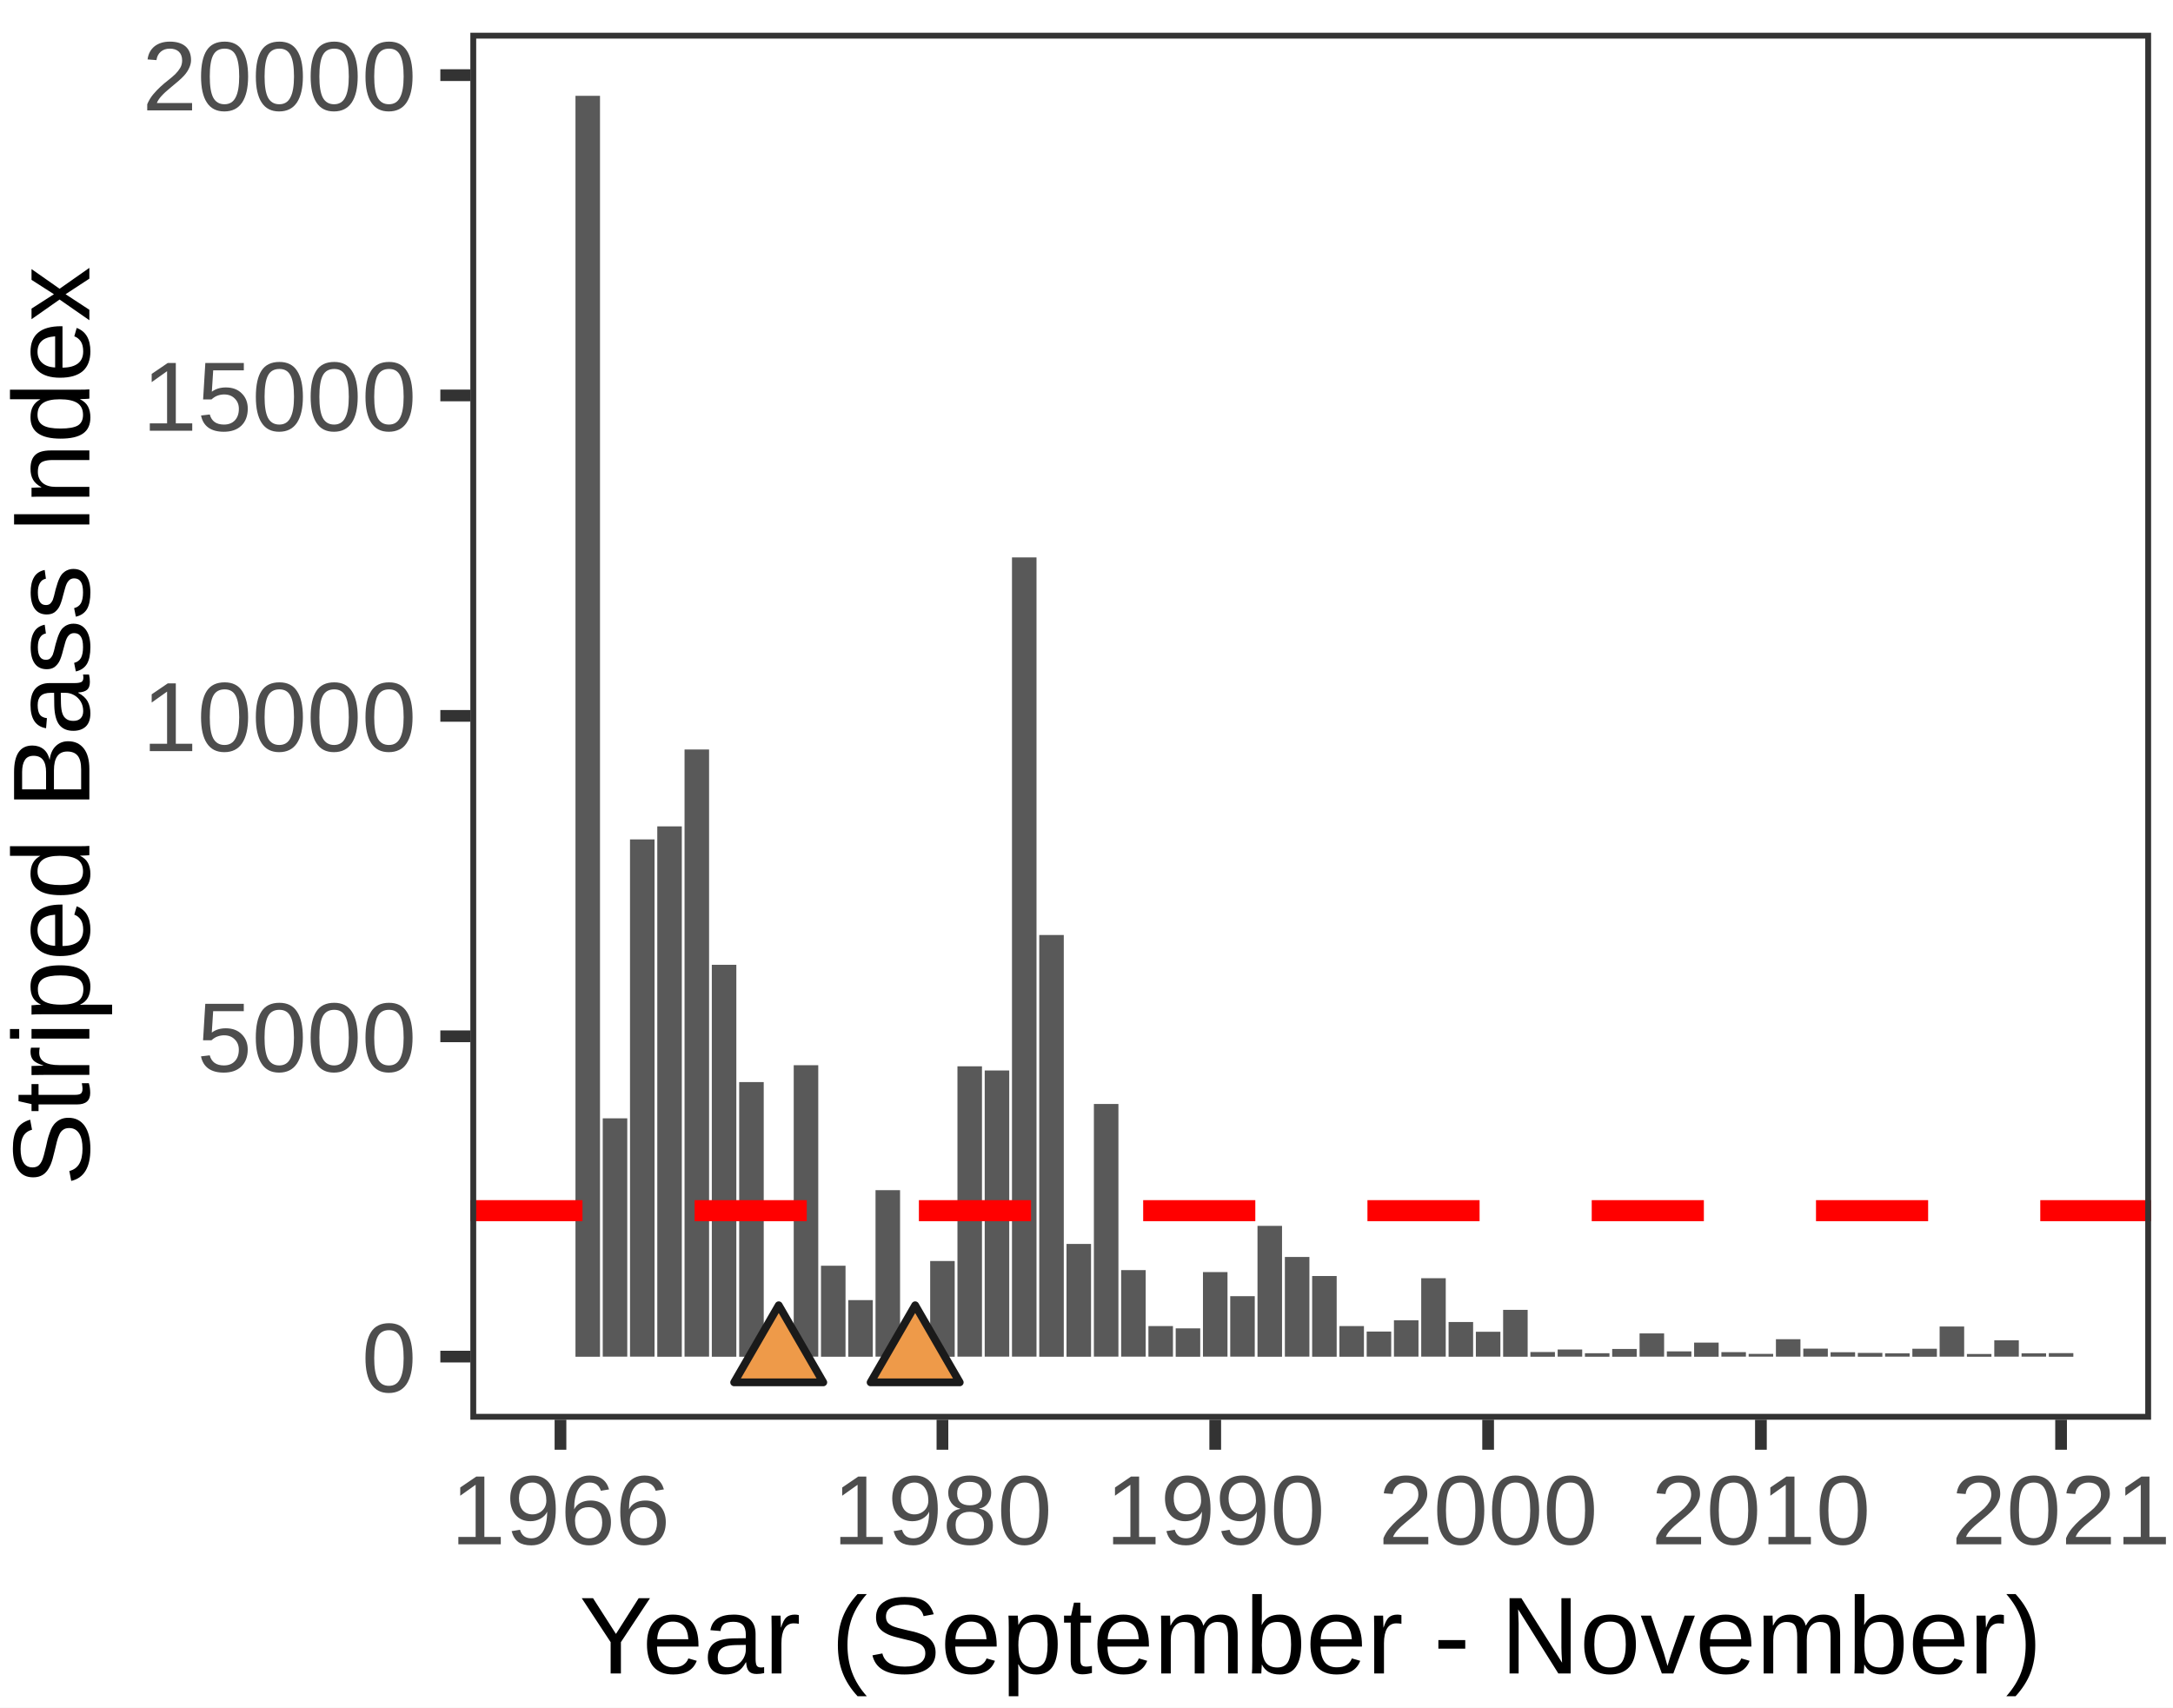
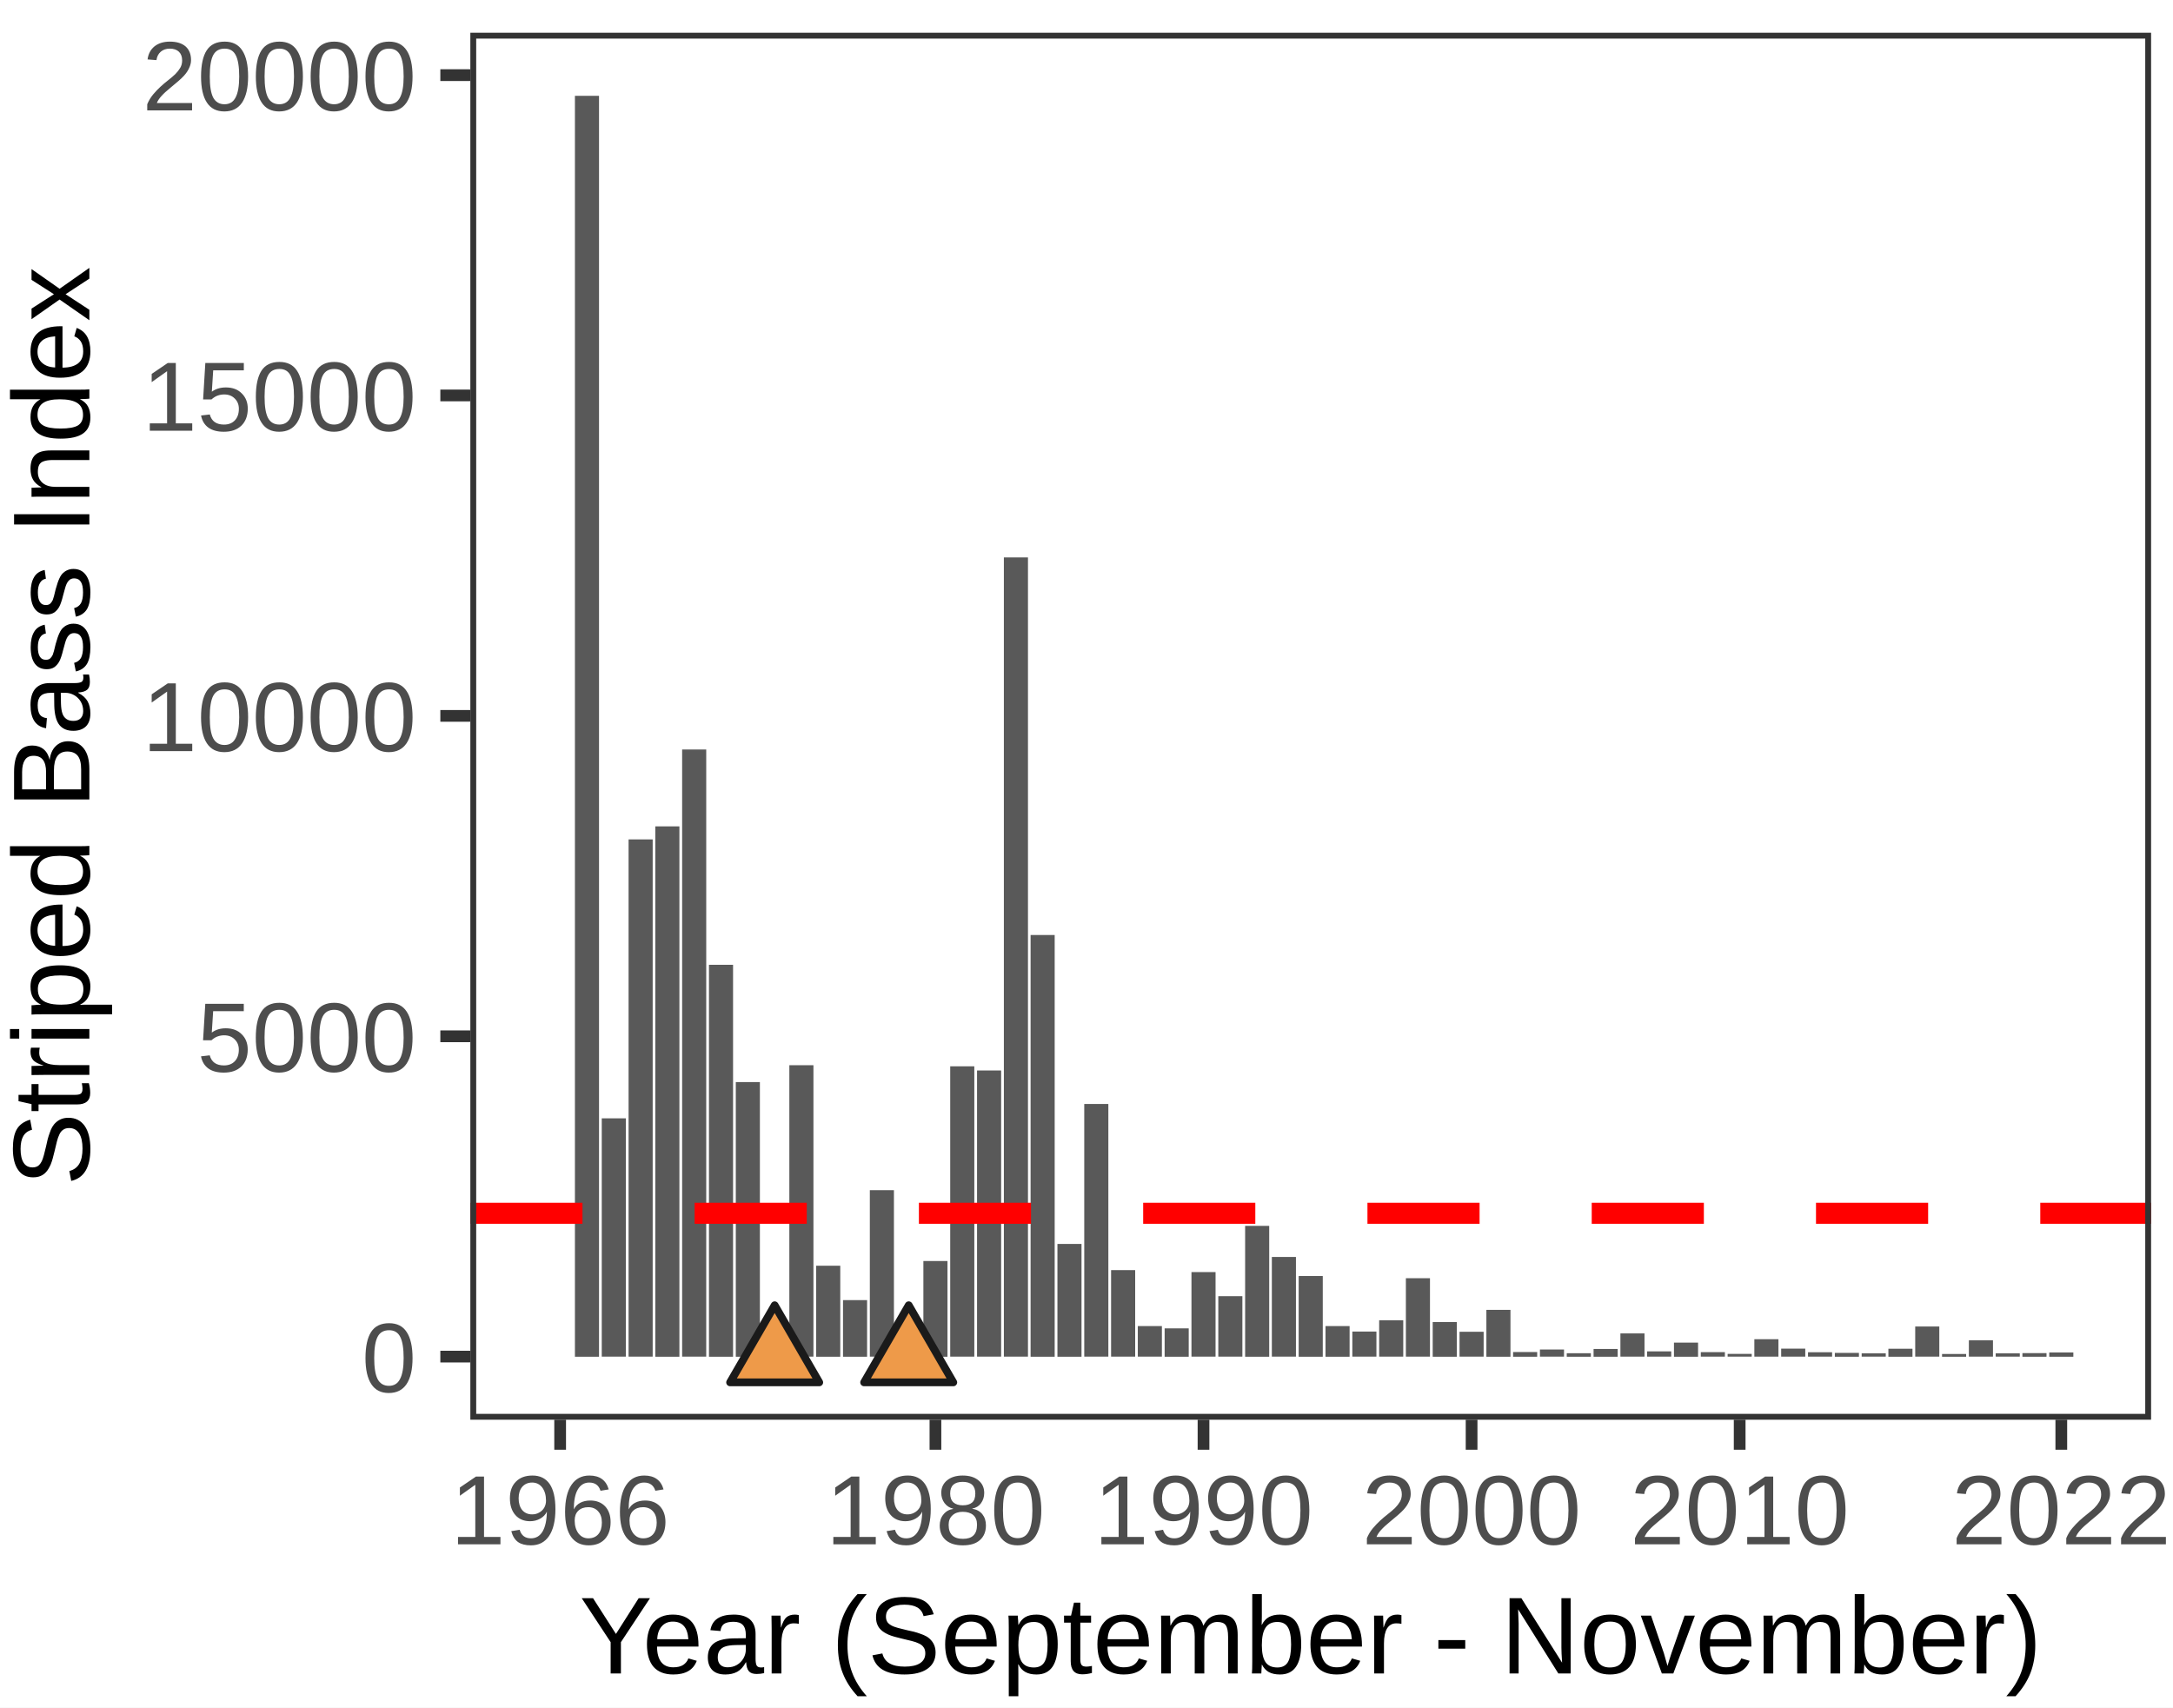
<svg xmlns="http://www.w3.org/2000/svg" class="svglite" width="198.43pt" height="155.91pt" viewBox="0 0 198.43 155.91">
  <defs>
    <style type="text/css">
    .svglite line, .svglite polyline, .svglite polygon, .svglite path, .svglite rect, .svglite circle {
      fill: none;
      stroke: #000000;
      stroke-linecap: round;
      stroke-linejoin: round;
      stroke-miterlimit: 10.00;
    }
    .svglite text {
      white-space: pre;
    }
  </style>
  </defs>
  <rect width="100%" height="100%" style="stroke: none; fill: #FFFFFF;" />
  <defs>
    <clipPath id="cpMC4wMHwxOTguNDN8MC4wMHwxNTUuOTE=">
      <rect x="0.00" y="0.00" width="198.43" height="155.91" />
    </clipPath>
  </defs>
  <g clip-path="url(#cpMC4wMHwxOTguNDN8MC4wMHwxNTUuOTE=)">
    <rect x="0.00" y="0.00" width="198.43" height="155.91" style="stroke-width: 1.07; stroke: #FFFFFF; fill: #FFFFFF;" />
  </g>
  <defs>
    <clipPath id="cpNDIuOTV8MTk2LjQzfDIuOTl8MTI5LjY0">
      <rect x="42.95" y="2.99" width="153.48" height="126.65" />
    </clipPath>
  </defs>
  <g clip-path="url(#cpNDIuOTV8MTk2LjQzfDIuOTl8MTI5LjY0)">
    <rect x="42.95" y="2.99" width="153.48" height="126.65" style="stroke-width: 1.07; stroke: none; fill: #FFFFFF;" />
-     <rect x="52.55" y="8.75" width="2.24" height="115.14" style="stroke-width: 1.07; stroke: none; stroke-linecap: square; stroke-linejoin: miter; fill: #595959;" />
-     <rect x="55.04" y="102.12" width="2.24" height="21.76" style="stroke-width: 1.07; stroke: none; stroke-linecap: square; stroke-linejoin: miter; fill: #595959;" />
-     <rect x="57.53" y="76.65" width="2.24" height="47.23" style="stroke-width: 1.07; stroke: none; stroke-linecap: square; stroke-linejoin: miter; fill: #595959;" />
-     <rect x="60.02" y="75.46" width="2.24" height="48.43" style="stroke-width: 1.07; stroke: none; stroke-linecap: square; stroke-linejoin: miter; fill: #595959;" />
-     <rect x="62.51" y="68.44" width="2.24" height="55.44" style="stroke-width: 1.07; stroke: none; stroke-linecap: square; stroke-linejoin: miter; fill: #595959;" />
-     <rect x="65.00" y="88.10" width="2.24" height="35.79" style="stroke-width: 1.07; stroke: none; stroke-linecap: square; stroke-linejoin: miter; fill: #595959;" />
-     <rect x="67.50" y="98.81" width="2.24" height="25.08" style="stroke-width: 1.07; stroke: none; stroke-linecap: square; stroke-linejoin: miter; fill: #595959;" />
-     <rect x="72.48" y="97.27" width="2.24" height="26.61" style="stroke-width: 1.07; stroke: none; stroke-linecap: square; stroke-linejoin: miter; fill: #595959;" />
-     <rect x="74.97" y="115.58" width="2.24" height="8.31" style="stroke-width: 1.07; stroke: none; stroke-linecap: square; stroke-linejoin: miter; fill: #595959;" />
-     <rect x="77.46" y="118.72" width="2.24" height="5.17" style="stroke-width: 1.07; stroke: none; stroke-linecap: square; stroke-linejoin: miter; fill: #595959;" />
-     <rect x="79.95" y="108.68" width="2.24" height="15.20" style="stroke-width: 1.07; stroke: none; stroke-linecap: square; stroke-linejoin: miter; fill: #595959;" />
-     <rect x="84.94" y="115.15" width="2.24" height="8.74" style="stroke-width: 1.07; stroke: none; stroke-linecap: square; stroke-linejoin: miter; fill: #595959;" />
-     <rect x="87.43" y="97.37" width="2.24" height="26.51" style="stroke-width: 1.07; stroke: none; stroke-linecap: square; stroke-linejoin: miter; fill: #595959;" />
-     <rect x="89.92" y="97.75" width="2.24" height="26.13" style="stroke-width: 1.07; stroke: none; stroke-linecap: square; stroke-linejoin: miter; fill: #595959;" />
-     <rect x="92.41" y="50.90" width="2.24" height="72.98" style="stroke-width: 1.07; stroke: none; stroke-linecap: square; stroke-linejoin: miter; fill: #595959;" />
-     <rect x="94.90" y="85.38" width="2.24" height="38.51" style="stroke-width: 1.07; stroke: none; stroke-linecap: square; stroke-linejoin: miter; fill: #595959;" />
-     <rect x="97.39" y="113.59" width="2.24" height="10.30" style="stroke-width: 1.07; stroke: none; stroke-linecap: square; stroke-linejoin: miter; fill: #595959;" />
-     <rect x="99.89" y="100.81" width="2.24" height="23.07" style="stroke-width: 1.07; stroke: none; stroke-linecap: square; stroke-linejoin: miter; fill: #595959;" />
-     <rect x="102.38" y="115.98" width="2.24" height="7.90" style="stroke-width: 1.07; stroke: none; stroke-linecap: square; stroke-linejoin: miter; fill: #595959;" />
-     <rect x="104.87" y="121.09" width="2.24" height="2.79" style="stroke-width: 1.07; stroke: none; stroke-linecap: square; stroke-linejoin: miter; fill: #595959;" />
-     <rect x="107.36" y="121.30" width="2.24" height="2.59" style="stroke-width: 1.07; stroke: none; stroke-linecap: square; stroke-linejoin: miter; fill: #595959;" />
-     <rect x="109.85" y="116.16" width="2.24" height="7.72" style="stroke-width: 1.07; stroke: none; stroke-linecap: square; stroke-linejoin: miter; fill: #595959;" />
-     <rect x="112.34" y="118.36" width="2.24" height="5.52" style="stroke-width: 1.07; stroke: none; stroke-linecap: square; stroke-linejoin: miter; fill: #595959;" />
-     <rect x="114.83" y="111.94" width="2.24" height="11.95" style="stroke-width: 1.07; stroke: none; stroke-linecap: square; stroke-linejoin: miter; fill: #595959;" />
-     <rect x="117.33" y="114.78" width="2.24" height="9.10" style="stroke-width: 1.07; stroke: none; stroke-linecap: square; stroke-linejoin: miter; fill: #595959;" />
-     <rect x="119.82" y="116.52" width="2.24" height="7.37" style="stroke-width: 1.07; stroke: none; stroke-linecap: square; stroke-linejoin: miter; fill: #595959;" />
-     <rect x="122.31" y="121.09" width="2.24" height="2.80" style="stroke-width: 1.07; stroke: none; stroke-linecap: square; stroke-linejoin: miter; fill: #595959;" />
-     <rect x="124.80" y="121.59" width="2.24" height="2.29" style="stroke-width: 1.07; stroke: none; stroke-linecap: square; stroke-linejoin: miter; fill: #595959;" />
-     <rect x="127.29" y="120.56" width="2.24" height="3.32" style="stroke-width: 1.07; stroke: none; stroke-linecap: square; stroke-linejoin: miter; fill: #595959;" />
-     <rect x="129.78" y="116.72" width="2.24" height="7.16" style="stroke-width: 1.07; stroke: none; stroke-linecap: square; stroke-linejoin: miter; fill: #595959;" />
-     <rect x="132.28" y="120.72" width="2.24" height="3.17" style="stroke-width: 1.07; stroke: none; stroke-linecap: square; stroke-linejoin: miter; fill: #595959;" />
-     <rect x="134.77" y="121.61" width="2.24" height="2.27" style="stroke-width: 1.07; stroke: none; stroke-linecap: square; stroke-linejoin: miter; fill: #595959;" />
-     <rect x="137.26" y="119.61" width="2.24" height="4.28" style="stroke-width: 1.07; stroke: none; stroke-linecap: square; stroke-linejoin: miter; fill: #595959;" />
-     <rect x="139.75" y="123.46" width="2.24" height="0.43" style="stroke-width: 1.07; stroke: none; stroke-linecap: square; stroke-linejoin: miter; fill: #595959;" />
-     <rect x="142.24" y="123.23" width="2.24" height="0.65" style="stroke-width: 1.07; stroke: none; stroke-linecap: square; stroke-linejoin: miter; fill: #595959;" />
-     <rect x="144.73" y="123.57" width="2.24" height="0.32" style="stroke-width: 1.07; stroke: none; stroke-linecap: square; stroke-linejoin: miter; fill: #595959;" />
-     <rect x="147.22" y="123.18" width="2.24" height="0.71" style="stroke-width: 1.07; stroke: none; stroke-linecap: square; stroke-linejoin: miter; fill: #595959;" />
-     <rect x="149.72" y="121.76" width="2.24" height="2.12" style="stroke-width: 1.07; stroke: none; stroke-linecap: square; stroke-linejoin: miter; fill: #595959;" />
-     <rect x="152.21" y="123.40" width="2.24" height="0.48" style="stroke-width: 1.07; stroke: none; stroke-linecap: square; stroke-linejoin: miter; fill: #595959;" />
-     <rect x="154.70" y="122.60" width="2.24" height="1.29" style="stroke-width: 1.07; stroke: none; stroke-linecap: square; stroke-linejoin: miter; fill: #595959;" />
-     <rect x="157.19" y="123.47" width="2.24" height="0.41" style="stroke-width: 1.07; stroke: none; stroke-linecap: square; stroke-linejoin: miter; fill: #595959;" />
-     <rect x="159.68" y="123.63" width="2.24" height="0.25" style="stroke-width: 1.07; stroke: none; stroke-linecap: square; stroke-linejoin: miter; fill: #595959;" />
-     <rect x="162.17" y="122.29" width="2.24" height="1.59" style="stroke-width: 1.07; stroke: none; stroke-linecap: square; stroke-linejoin: miter; fill: #595959;" />
-     <rect x="164.67" y="123.15" width="2.24" height="0.73" style="stroke-width: 1.07; stroke: none; stroke-linecap: square; stroke-linejoin: miter; fill: #595959;" />
-     <rect x="167.16" y="123.48" width="2.24" height="0.40" style="stroke-width: 1.07; stroke: none; stroke-linecap: square; stroke-linejoin: miter; fill: #595959;" />
-     <rect x="169.65" y="123.54" width="2.24" height="0.35" style="stroke-width: 1.07; stroke: none; stroke-linecap: square; stroke-linejoin: miter; fill: #595959;" />
-     <rect x="172.14" y="123.58" width="2.24" height="0.30" style="stroke-width: 1.07; stroke: none; stroke-linecap: square; stroke-linejoin: miter; fill: #595959;" />
-     <rect x="174.63" y="123.16" width="2.24" height="0.73" style="stroke-width: 1.07; stroke: none; stroke-linecap: square; stroke-linejoin: miter; fill: #595959;" />
-     <rect x="177.12" y="121.13" width="2.24" height="2.75" style="stroke-width: 1.07; stroke: none; stroke-linecap: square; stroke-linejoin: miter; fill: #595959;" />
-     <rect x="179.61" y="123.64" width="2.24" height="0.25" style="stroke-width: 1.07; stroke: none; stroke-linecap: square; stroke-linejoin: miter; fill: #595959;" />
-     <rect x="182.11" y="122.39" width="2.24" height="1.49" style="stroke-width: 1.07; stroke: none; stroke-linecap: square; stroke-linejoin: miter; fill: #595959;" />
-     <rect x="184.60" y="123.58" width="2.24" height="0.30" style="stroke-width: 1.07; stroke: none; stroke-linecap: square; stroke-linejoin: miter; fill: #595959;" />
-     <rect x="187.09" y="123.56" width="2.24" height="0.33" style="stroke-width: 1.07; stroke: none; stroke-linecap: square; stroke-linejoin: miter; fill: #595959;" />
-     <polygon points="71.11,119.19 75.18,126.23 67.04,126.23 " style="stroke-width: 0.71; stroke: #1A1A1A; fill: #EE9A49;" />
-     <polygon points="83.57,119.19 87.64,126.23 79.50,126.23 " style="stroke-width: 0.71; stroke: #1A1A1A; fill: #EE9A49;" />
-     <line x1="42.95" y1="110.55" x2="196.43" y2="110.55" style="stroke-width: 1.92; stroke: #FF0000; stroke-dasharray: 10.24,10.24; stroke-linecap: butt;" />
+     <rect x="52.50" y="8.75" width="2.20" height="115.14" style="stroke-width: 1.07; stroke: none; stroke-linecap: butt; stroke-linejoin: miter; fill: #595959;" />
+     <rect x="54.95" y="102.12" width="2.20" height="21.76" style="stroke-width: 1.07; stroke: none; stroke-linecap: butt; stroke-linejoin: miter; fill: #595959;" />
+     <rect x="57.40" y="76.65" width="2.20" height="47.23" style="stroke-width: 1.07; stroke: none; stroke-linecap: butt; stroke-linejoin: miter; fill: #595959;" />
+     <rect x="59.84" y="75.46" width="2.20" height="48.43" style="stroke-width: 1.07; stroke: none; stroke-linecap: butt; stroke-linejoin: miter; fill: #595959;" />
+     <rect x="62.29" y="68.44" width="2.20" height="55.44" style="stroke-width: 1.07; stroke: none; stroke-linecap: butt; stroke-linejoin: miter; fill: #595959;" />
+     <rect x="64.74" y="88.10" width="2.20" height="35.79" style="stroke-width: 1.07; stroke: none; stroke-linecap: butt; stroke-linejoin: miter; fill: #595959;" />
+     <rect x="67.19" y="98.81" width="2.20" height="25.08" style="stroke-width: 1.07; stroke: none; stroke-linecap: butt; stroke-linejoin: miter; fill: #595959;" />
+     <rect x="72.08" y="97.27" width="2.20" height="26.61" style="stroke-width: 1.07; stroke: none; stroke-linecap: butt; stroke-linejoin: miter; fill: #595959;" />
+     <rect x="74.53" y="115.58" width="2.20" height="8.31" style="stroke-width: 1.07; stroke: none; stroke-linecap: butt; stroke-linejoin: miter; fill: #595959;" />
+     <rect x="76.98" y="118.72" width="2.20" height="5.17" style="stroke-width: 1.07; stroke: none; stroke-linecap: butt; stroke-linejoin: miter; fill: #595959;" />
+     <rect x="79.43" y="108.68" width="2.20" height="15.20" style="stroke-width: 1.07; stroke: none; stroke-linecap: butt; stroke-linejoin: miter; fill: #595959;" />
+     <rect x="84.32" y="115.15" width="2.20" height="8.74" style="stroke-width: 1.07; stroke: none; stroke-linecap: butt; stroke-linejoin: miter; fill: #595959;" />
+     <rect x="86.77" y="97.37" width="2.20" height="26.51" style="stroke-width: 1.07; stroke: none; stroke-linecap: butt; stroke-linejoin: miter; fill: #595959;" />
+     <rect x="89.22" y="97.75" width="2.20" height="26.13" style="stroke-width: 1.07; stroke: none; stroke-linecap: butt; stroke-linejoin: miter; fill: #595959;" />
+     <rect x="91.67" y="50.90" width="2.20" height="72.98" style="stroke-width: 1.07; stroke: none; stroke-linecap: butt; stroke-linejoin: miter; fill: #595959;" />
+     <rect x="94.11" y="85.38" width="2.20" height="38.51" style="stroke-width: 1.07; stroke: none; stroke-linecap: butt; stroke-linejoin: miter; fill: #595959;" />
+     <rect x="96.56" y="113.59" width="2.20" height="10.30" style="stroke-width: 1.07; stroke: none; stroke-linecap: butt; stroke-linejoin: miter; fill: #595959;" />
+     <rect x="99.01" y="100.81" width="2.20" height="23.07" style="stroke-width: 1.07; stroke: none; stroke-linecap: butt; stroke-linejoin: miter; fill: #595959;" />
+     <rect x="101.46" y="115.98" width="2.20" height="7.90" style="stroke-width: 1.07; stroke: none; stroke-linecap: butt; stroke-linejoin: miter; fill: #595959;" />
+     <rect x="103.90" y="121.09" width="2.20" height="2.79" style="stroke-width: 1.07; stroke: none; stroke-linecap: butt; stroke-linejoin: miter; fill: #595959;" />
+     <rect x="106.35" y="121.30" width="2.20" height="2.59" style="stroke-width: 1.07; stroke: none; stroke-linecap: butt; stroke-linejoin: miter; fill: #595959;" />
+     <rect x="108.80" y="116.16" width="2.20" height="7.72" style="stroke-width: 1.07; stroke: none; stroke-linecap: butt; stroke-linejoin: miter; fill: #595959;" />
+     <rect x="111.25" y="118.36" width="2.20" height="5.52" style="stroke-width: 1.07; stroke: none; stroke-linecap: butt; stroke-linejoin: miter; fill: #595959;" />
+     <rect x="113.70" y="111.94" width="2.20" height="11.95" style="stroke-width: 1.07; stroke: none; stroke-linecap: butt; stroke-linejoin: miter; fill: #595959;" />
+     <rect x="116.14" y="114.78" width="2.20" height="9.10" style="stroke-width: 1.07; stroke: none; stroke-linecap: butt; stroke-linejoin: miter; fill: #595959;" />
+     <rect x="118.59" y="116.52" width="2.20" height="7.37" style="stroke-width: 1.07; stroke: none; stroke-linecap: butt; stroke-linejoin: miter; fill: #595959;" />
+     <rect x="121.04" y="121.09" width="2.20" height="2.80" style="stroke-width: 1.07; stroke: none; stroke-linecap: butt; stroke-linejoin: miter; fill: #595959;" />
+     <rect x="123.49" y="121.59" width="2.20" height="2.29" style="stroke-width: 1.07; stroke: none; stroke-linecap: butt; stroke-linejoin: miter; fill: #595959;" />
+     <rect x="125.94" y="120.56" width="2.20" height="3.32" style="stroke-width: 1.07; stroke: none; stroke-linecap: butt; stroke-linejoin: miter; fill: #595959;" />
+     <rect x="128.38" y="116.72" width="2.20" height="7.16" style="stroke-width: 1.07; stroke: none; stroke-linecap: butt; stroke-linejoin: miter; fill: #595959;" />
+     <rect x="130.83" y="120.72" width="2.20" height="3.17" style="stroke-width: 1.07; stroke: none; stroke-linecap: butt; stroke-linejoin: miter; fill: #595959;" />
+     <rect x="133.28" y="121.61" width="2.20" height="2.27" style="stroke-width: 1.07; stroke: none; stroke-linecap: butt; stroke-linejoin: miter; fill: #595959;" />
+     <rect x="135.73" y="119.61" width="2.20" height="4.28" style="stroke-width: 1.07; stroke: none; stroke-linecap: butt; stroke-linejoin: miter; fill: #595959;" />
+     <rect x="138.17" y="123.46" width="2.20" height="0.43" style="stroke-width: 1.07; stroke: none; stroke-linecap: butt; stroke-linejoin: miter; fill: #595959;" />
+     <rect x="140.62" y="123.23" width="2.20" height="0.65" style="stroke-width: 1.07; stroke: none; stroke-linecap: butt; stroke-linejoin: miter; fill: #595959;" />
+     <rect x="143.07" y="123.57" width="2.20" height="0.32" style="stroke-width: 1.07; stroke: none; stroke-linecap: butt; stroke-linejoin: miter; fill: #595959;" />
+     <rect x="145.52" y="123.18" width="2.20" height="0.71" style="stroke-width: 1.07; stroke: none; stroke-linecap: butt; stroke-linejoin: miter; fill: #595959;" />
+     <rect x="147.97" y="121.76" width="2.20" height="2.12" style="stroke-width: 1.07; stroke: none; stroke-linecap: butt; stroke-linejoin: miter; fill: #595959;" />
+     <rect x="150.41" y="123.40" width="2.20" height="0.48" style="stroke-width: 1.07; stroke: none; stroke-linecap: butt; stroke-linejoin: miter; fill: #595959;" />
+     <rect x="152.86" y="122.60" width="2.20" height="1.29" style="stroke-width: 1.07; stroke: none; stroke-linecap: butt; stroke-linejoin: miter; fill: #595959;" />
+     <rect x="155.31" y="123.47" width="2.20" height="0.41" style="stroke-width: 1.07; stroke: none; stroke-linecap: butt; stroke-linejoin: miter; fill: #595959;" />
+     <rect x="157.76" y="123.63" width="2.20" height="0.25" style="stroke-width: 1.07; stroke: none; stroke-linecap: butt; stroke-linejoin: miter; fill: #595959;" />
+     <rect x="160.20" y="122.29" width="2.20" height="1.59" style="stroke-width: 1.07; stroke: none; stroke-linecap: butt; stroke-linejoin: miter; fill: #595959;" />
+     <rect x="162.65" y="123.15" width="2.20" height="0.73" style="stroke-width: 1.07; stroke: none; stroke-linecap: butt; stroke-linejoin: miter; fill: #595959;" />
+     <rect x="165.10" y="123.48" width="2.20" height="0.40" style="stroke-width: 1.07; stroke: none; stroke-linecap: butt; stroke-linejoin: miter; fill: #595959;" />
+     <rect x="167.55" y="123.54" width="2.20" height="0.35" style="stroke-width: 1.07; stroke: none; stroke-linecap: butt; stroke-linejoin: miter; fill: #595959;" />
+     <rect x="170.00" y="123.58" width="2.20" height="0.30" style="stroke-width: 1.07; stroke: none; stroke-linecap: butt; stroke-linejoin: miter; fill: #595959;" />
+     <rect x="172.44" y="123.16" width="2.20" height="0.73" style="stroke-width: 1.07; stroke: none; stroke-linecap: butt; stroke-linejoin: miter; fill: #595959;" />
+     <rect x="174.89" y="121.13" width="2.20" height="2.75" style="stroke-width: 1.07; stroke: none; stroke-linecap: butt; stroke-linejoin: miter; fill: #595959;" />
+     <rect x="177.34" y="123.64" width="2.20" height="0.25" style="stroke-width: 1.07; stroke: none; stroke-linecap: butt; stroke-linejoin: miter; fill: #595959;" />
+     <rect x="179.79" y="122.39" width="2.20" height="1.49" style="stroke-width: 1.07; stroke: none; stroke-linecap: butt; stroke-linejoin: miter; fill: #595959;" />
+     <rect x="182.24" y="123.58" width="2.20" height="0.30" style="stroke-width: 1.07; stroke: none; stroke-linecap: butt; stroke-linejoin: miter; fill: #595959;" />
+     <rect x="184.68" y="123.56" width="2.20" height="0.33" style="stroke-width: 1.07; stroke: none; stroke-linecap: butt; stroke-linejoin: miter; fill: #595959;" />
+     <rect x="187.13" y="123.50" width="2.20" height="0.39" style="stroke-width: 1.07; stroke: none; stroke-linecap: butt; stroke-linejoin: miter; fill: #595959;" />
+     <polygon points="70.74,119.19 74.81,126.23 66.67,126.23 " style="stroke-width: 0.71; stroke: #1A1A1A; fill: #EE9A49;" />
+     <polygon points="82.98,119.19 87.05,126.23 78.91,126.23 " style="stroke-width: 0.71; stroke: #1A1A1A; fill: #EE9A49;" />
+     <line x1="42.95" y1="110.79" x2="196.43" y2="110.79" style="stroke-width: 1.92; stroke: #FF0000; stroke-dasharray: 10.24,10.24; stroke-linecap: butt;" />
    <rect x="42.95" y="2.99" width="153.48" height="126.65" style="stroke-width: 1.07; stroke: #333333;" />
  </g>
  <g clip-path="url(#cpMC4wMHwxOTguNDN8MC4wMHwxNTUuOTE=)">
    <text x="38.02" y="127.11" text-anchor="end" style="font-size: 9.00px;fill: #4D4D4D; font-family: &quot;Arial&quot;;" textLength="5.00px" lengthAdjust="spacingAndGlyphs">0</text>
    <text x="38.02" y="97.85" text-anchor="end" style="font-size: 9.00px;fill: #4D4D4D; font-family: &quot;Arial&quot;;" textLength="20.02px" lengthAdjust="spacingAndGlyphs">5000</text>
    <text x="38.02" y="68.59" text-anchor="end" style="font-size: 9.00px;fill: #4D4D4D; font-family: &quot;Arial&quot;;" textLength="25.02px" lengthAdjust="spacingAndGlyphs">10000</text>
    <text x="38.02" y="39.33" text-anchor="end" style="font-size: 9.00px;fill: #4D4D4D; font-family: &quot;Arial&quot;;" textLength="25.02px" lengthAdjust="spacingAndGlyphs">15000</text>
    <text x="38.02" y="10.08" text-anchor="end" style="font-size: 9.00px;fill: #4D4D4D; font-family: &quot;Arial&quot;;" textLength="25.02px" lengthAdjust="spacingAndGlyphs">20000</text>
    <polyline points="40.21,123.88 42.95,123.88 " style="stroke-width: 1.07; stroke: #333333; stroke-linecap: butt;" />
    <polyline points="40.21,94.63 42.95,94.63 " style="stroke-width: 1.07; stroke: #333333; stroke-linecap: butt;" />
    <polyline points="40.21,65.37 42.95,65.37 " style="stroke-width: 1.07; stroke: #333333; stroke-linecap: butt;" />
    <polyline points="40.21,36.11 42.95,36.11 " style="stroke-width: 1.07; stroke: #333333; stroke-linecap: butt;" />
    <polyline points="40.21,6.86 42.95,6.86 " style="stroke-width: 1.07; stroke: #333333; stroke-linecap: butt;" />
-     <polyline points="51.18,132.38 51.18,129.64 " style="stroke-width: 1.07; stroke: #333333; stroke-linecap: butt;" />
-     <polyline points="86.06,132.38 86.06,129.64 " style="stroke-width: 1.07; stroke: #333333; stroke-linecap: butt;" />
-     <polyline points="110.97,132.38 110.97,129.64 " style="stroke-width: 1.07; stroke: #333333; stroke-linecap: butt;" />
-     <polyline points="135.89,132.38 135.89,129.64 " style="stroke-width: 1.07; stroke: #333333; stroke-linecap: butt;" />
-     <polyline points="160.80,132.38 160.80,129.64 " style="stroke-width: 1.07; stroke: #333333; stroke-linecap: butt;" />
-     <polyline points="188.21,132.38 188.21,129.64 " style="stroke-width: 1.07; stroke: #333333; stroke-linecap: butt;" />
-     <text x="51.18" y="141.02" text-anchor="middle" style="font-size: 9.00px;fill: #4D4D4D; font-family: &quot;Arial&quot;;" textLength="20.02px" lengthAdjust="spacingAndGlyphs">1966</text>
-     <text x="86.06" y="141.02" text-anchor="middle" style="font-size: 9.00px;fill: #4D4D4D; font-family: &quot;Arial&quot;;" textLength="20.02px" lengthAdjust="spacingAndGlyphs">1980</text>
-     <text x="110.97" y="141.02" text-anchor="middle" style="font-size: 9.00px;fill: #4D4D4D; font-family: &quot;Arial&quot;;" textLength="20.02px" lengthAdjust="spacingAndGlyphs">1990</text>
-     <text x="135.89" y="141.02" text-anchor="middle" style="font-size: 9.00px;fill: #4D4D4D; font-family: &quot;Arial&quot;;" textLength="20.02px" lengthAdjust="spacingAndGlyphs">2000</text>
-     <text x="160.80" y="141.02" text-anchor="middle" style="font-size: 9.00px;fill: #4D4D4D; font-family: &quot;Arial&quot;;" textLength="20.02px" lengthAdjust="spacingAndGlyphs">2010</text>
-     <text x="188.21" y="141.02" text-anchor="middle" style="font-size: 9.00px;fill: #4D4D4D; font-family: &quot;Arial&quot;;" textLength="20.02px" lengthAdjust="spacingAndGlyphs">2021</text>
+     <polyline points="51.15,132.38 51.15,129.64 " style="stroke-width: 1.07; stroke: #333333; stroke-linecap: butt;" />
+     <polyline points="85.42,132.38 85.42,129.64 " style="stroke-width: 1.07; stroke: #333333; stroke-linecap: butt;" />
+     <polyline points="109.90,132.38 109.90,129.64 " style="stroke-width: 1.07; stroke: #333333; stroke-linecap: butt;" />
+     <polyline points="134.38,132.38 134.38,129.64 " style="stroke-width: 1.07; stroke: #333333; stroke-linecap: butt;" />
+     <polyline points="158.86,132.38 158.86,129.64 " style="stroke-width: 1.07; stroke: #333333; stroke-linecap: butt;" />
+     <polyline points="188.23,132.38 188.23,129.64 " style="stroke-width: 1.07; stroke: #333333; stroke-linecap: butt;" />
+     <text x="51.15" y="141.02" text-anchor="middle" style="font-size: 9.00px;fill: #4D4D4D; font-family: &quot;Arial&quot;;" textLength="20.02px" lengthAdjust="spacingAndGlyphs">1966</text>
+     <text x="85.42" y="141.02" text-anchor="middle" style="font-size: 9.00px;fill: #4D4D4D; font-family: &quot;Arial&quot;;" textLength="20.02px" lengthAdjust="spacingAndGlyphs">1980</text>
+     <text x="109.90" y="141.02" text-anchor="middle" style="font-size: 9.00px;fill: #4D4D4D; font-family: &quot;Arial&quot;;" textLength="20.02px" lengthAdjust="spacingAndGlyphs">1990</text>
+     <text x="134.38" y="141.02" text-anchor="middle" style="font-size: 9.00px;fill: #4D4D4D; font-family: &quot;Arial&quot;;" textLength="20.02px" lengthAdjust="spacingAndGlyphs">2000</text>
+     <text x="158.86" y="141.02" text-anchor="middle" style="font-size: 9.00px;fill: #4D4D4D; font-family: &quot;Arial&quot;;" textLength="20.02px" lengthAdjust="spacingAndGlyphs">2010</text>
+     <text x="188.23" y="141.02" text-anchor="middle" style="font-size: 9.00px;fill: #4D4D4D; font-family: &quot;Arial&quot;;" textLength="20.02px" lengthAdjust="spacingAndGlyphs">2022</text>
    <text x="119.69" y="152.81" text-anchor="middle" style="font-size: 10.00px; font-family: &quot;Arial&quot;;" textLength="133.65px" lengthAdjust="spacingAndGlyphs">Year (September - November)</text>
    <text transform="translate(8.16,66.32) rotate(-90)" text-anchor="middle" style="font-size: 10.00px; font-family: &quot;Arial&quot;;" textLength="83.98px" lengthAdjust="spacingAndGlyphs">Striped Bass Index</text>
  </g>
</svg>
